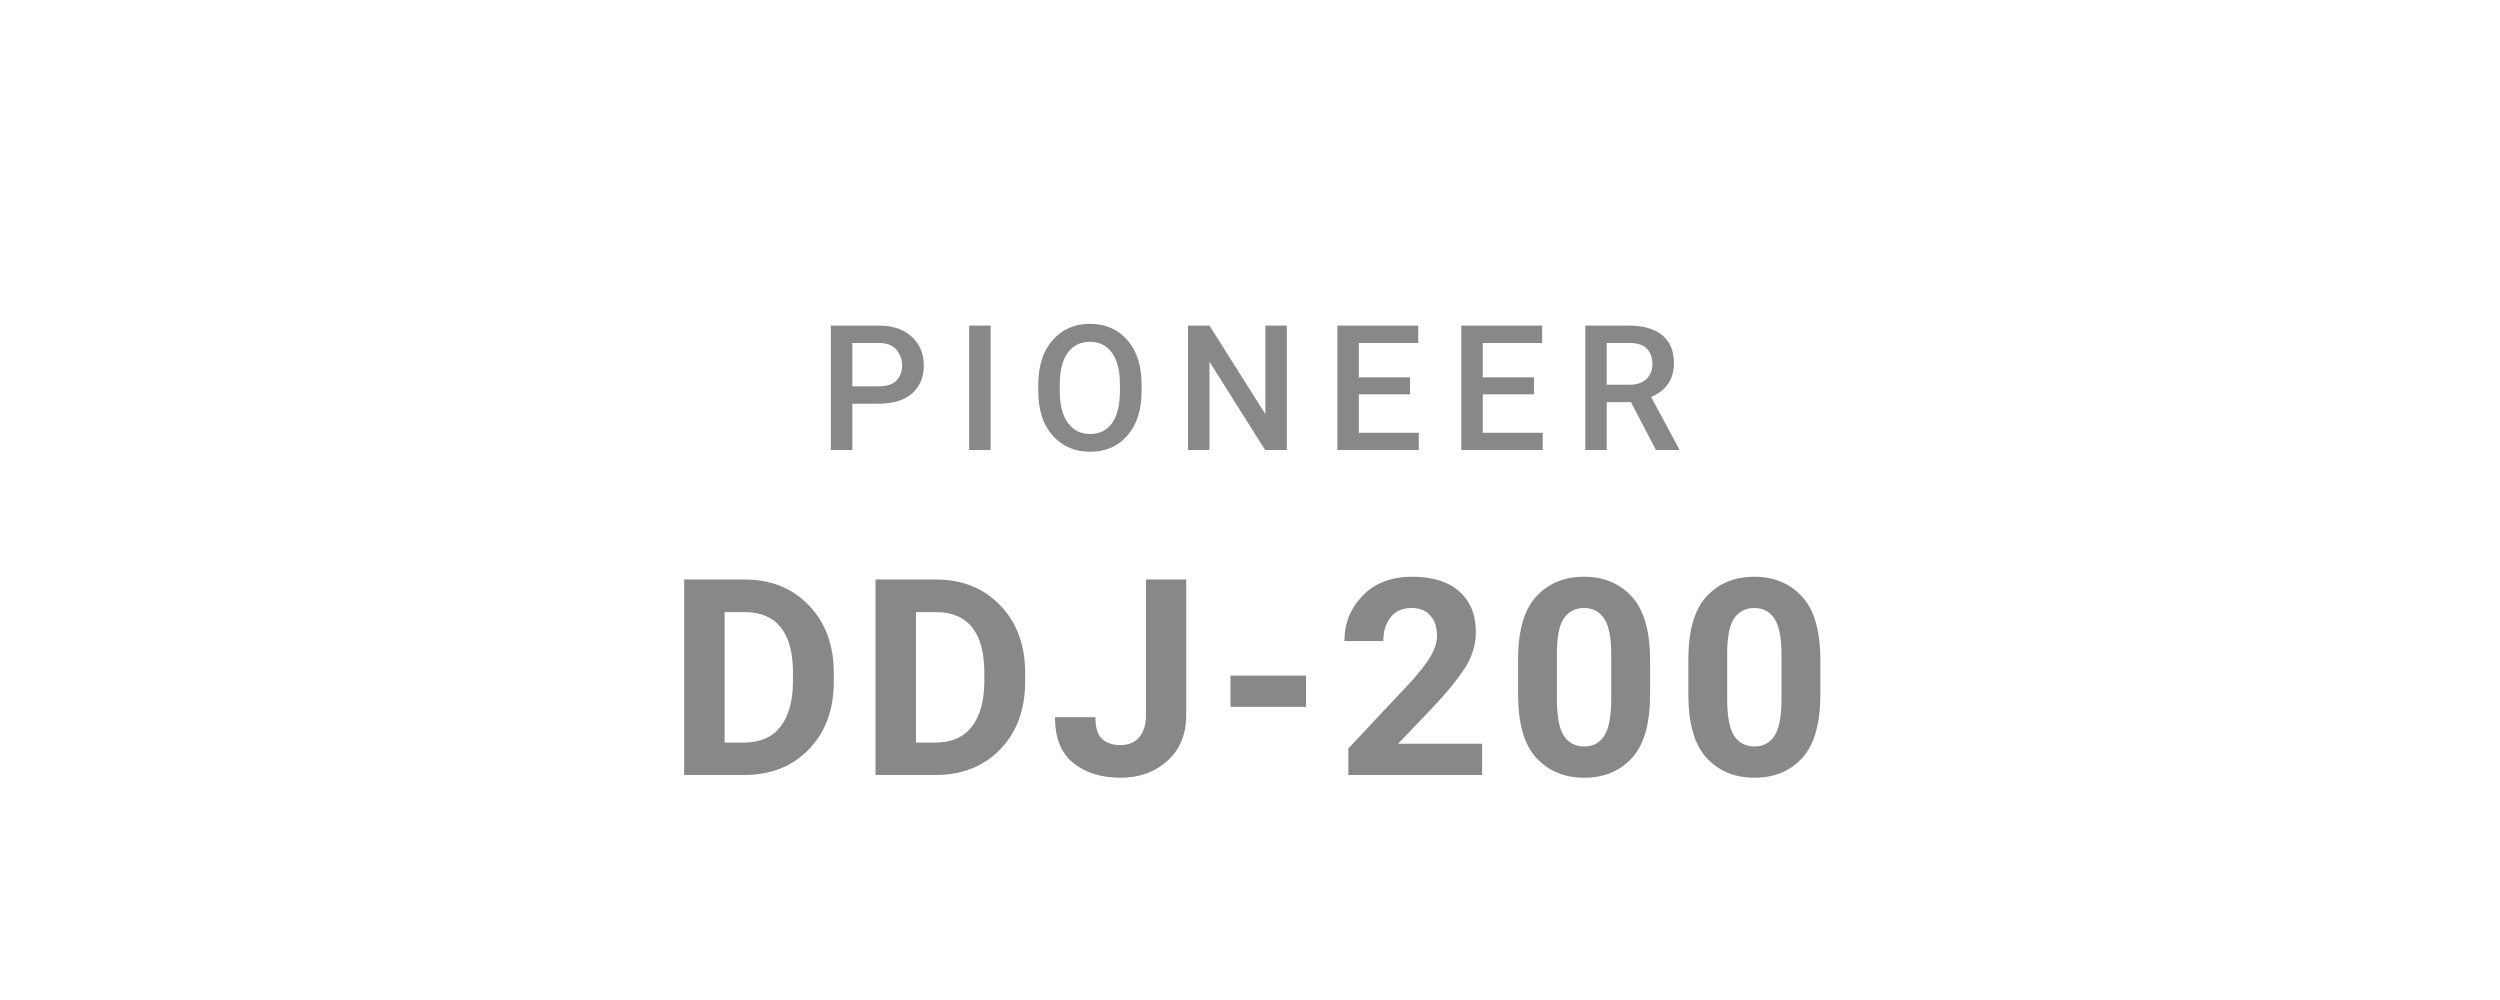
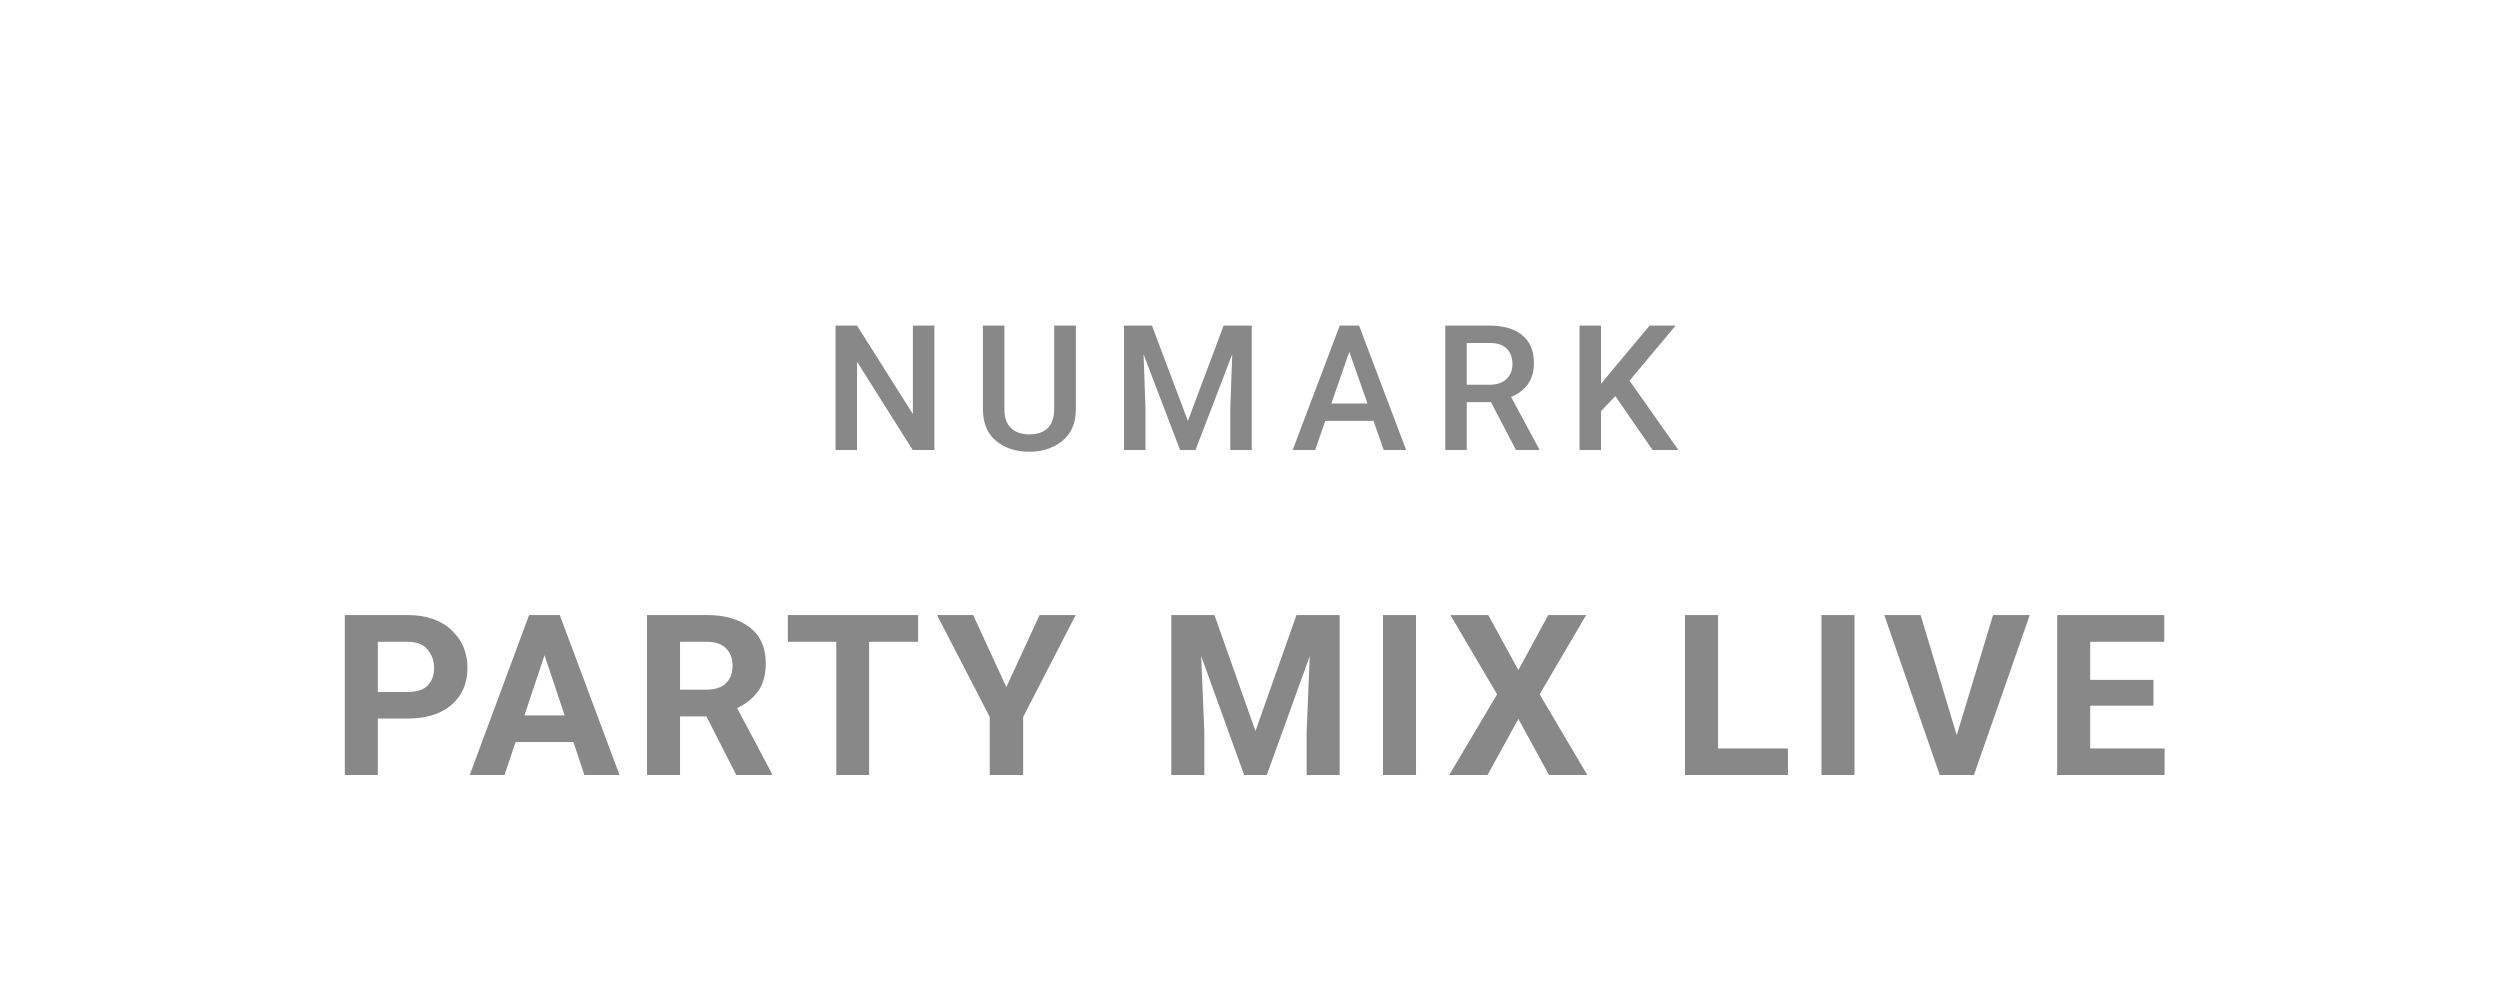
- <svg xmlns="http://www.w3.org/2000/svg" viewBox="0 0 200 80" role="img" aria-label="Pioneer DDJ-200">
-   <text x="100" y="36" text-anchor="middle" font-family="ui-sans-serif, system-ui, -apple-system, 'Segoe UI', Roboto, sans-serif" font-size="14" font-weight="500" letter-spacing="2" fill="#888">PIONEER</text>
-   <text x="100" y="62" text-anchor="middle" font-family="ui-sans-serif, system-ui, -apple-system, 'Segoe UI', Roboto, sans-serif" font-size="22" font-weight="700" letter-spacing="1" fill="#888">DDJ-200</text>
+ <svg xmlns="http://www.w3.org/2000/svg" viewBox="0 0 200 80" role="img" aria-label="Numark Party Mix Live">
+   <text x="100" y="36" text-anchor="middle" font-family="ui-sans-serif, system-ui, -apple-system, 'Segoe UI', Roboto, sans-serif" font-size="14" font-weight="500" letter-spacing="2" fill="#888">NUMARK</text>
+   <text x="100" y="62" text-anchor="middle" font-family="ui-sans-serif, system-ui, -apple-system, 'Segoe UI', Roboto, sans-serif" font-size="18" font-weight="700" letter-spacing="1" fill="#888">PARTY MIX LIVE</text>
</svg>
